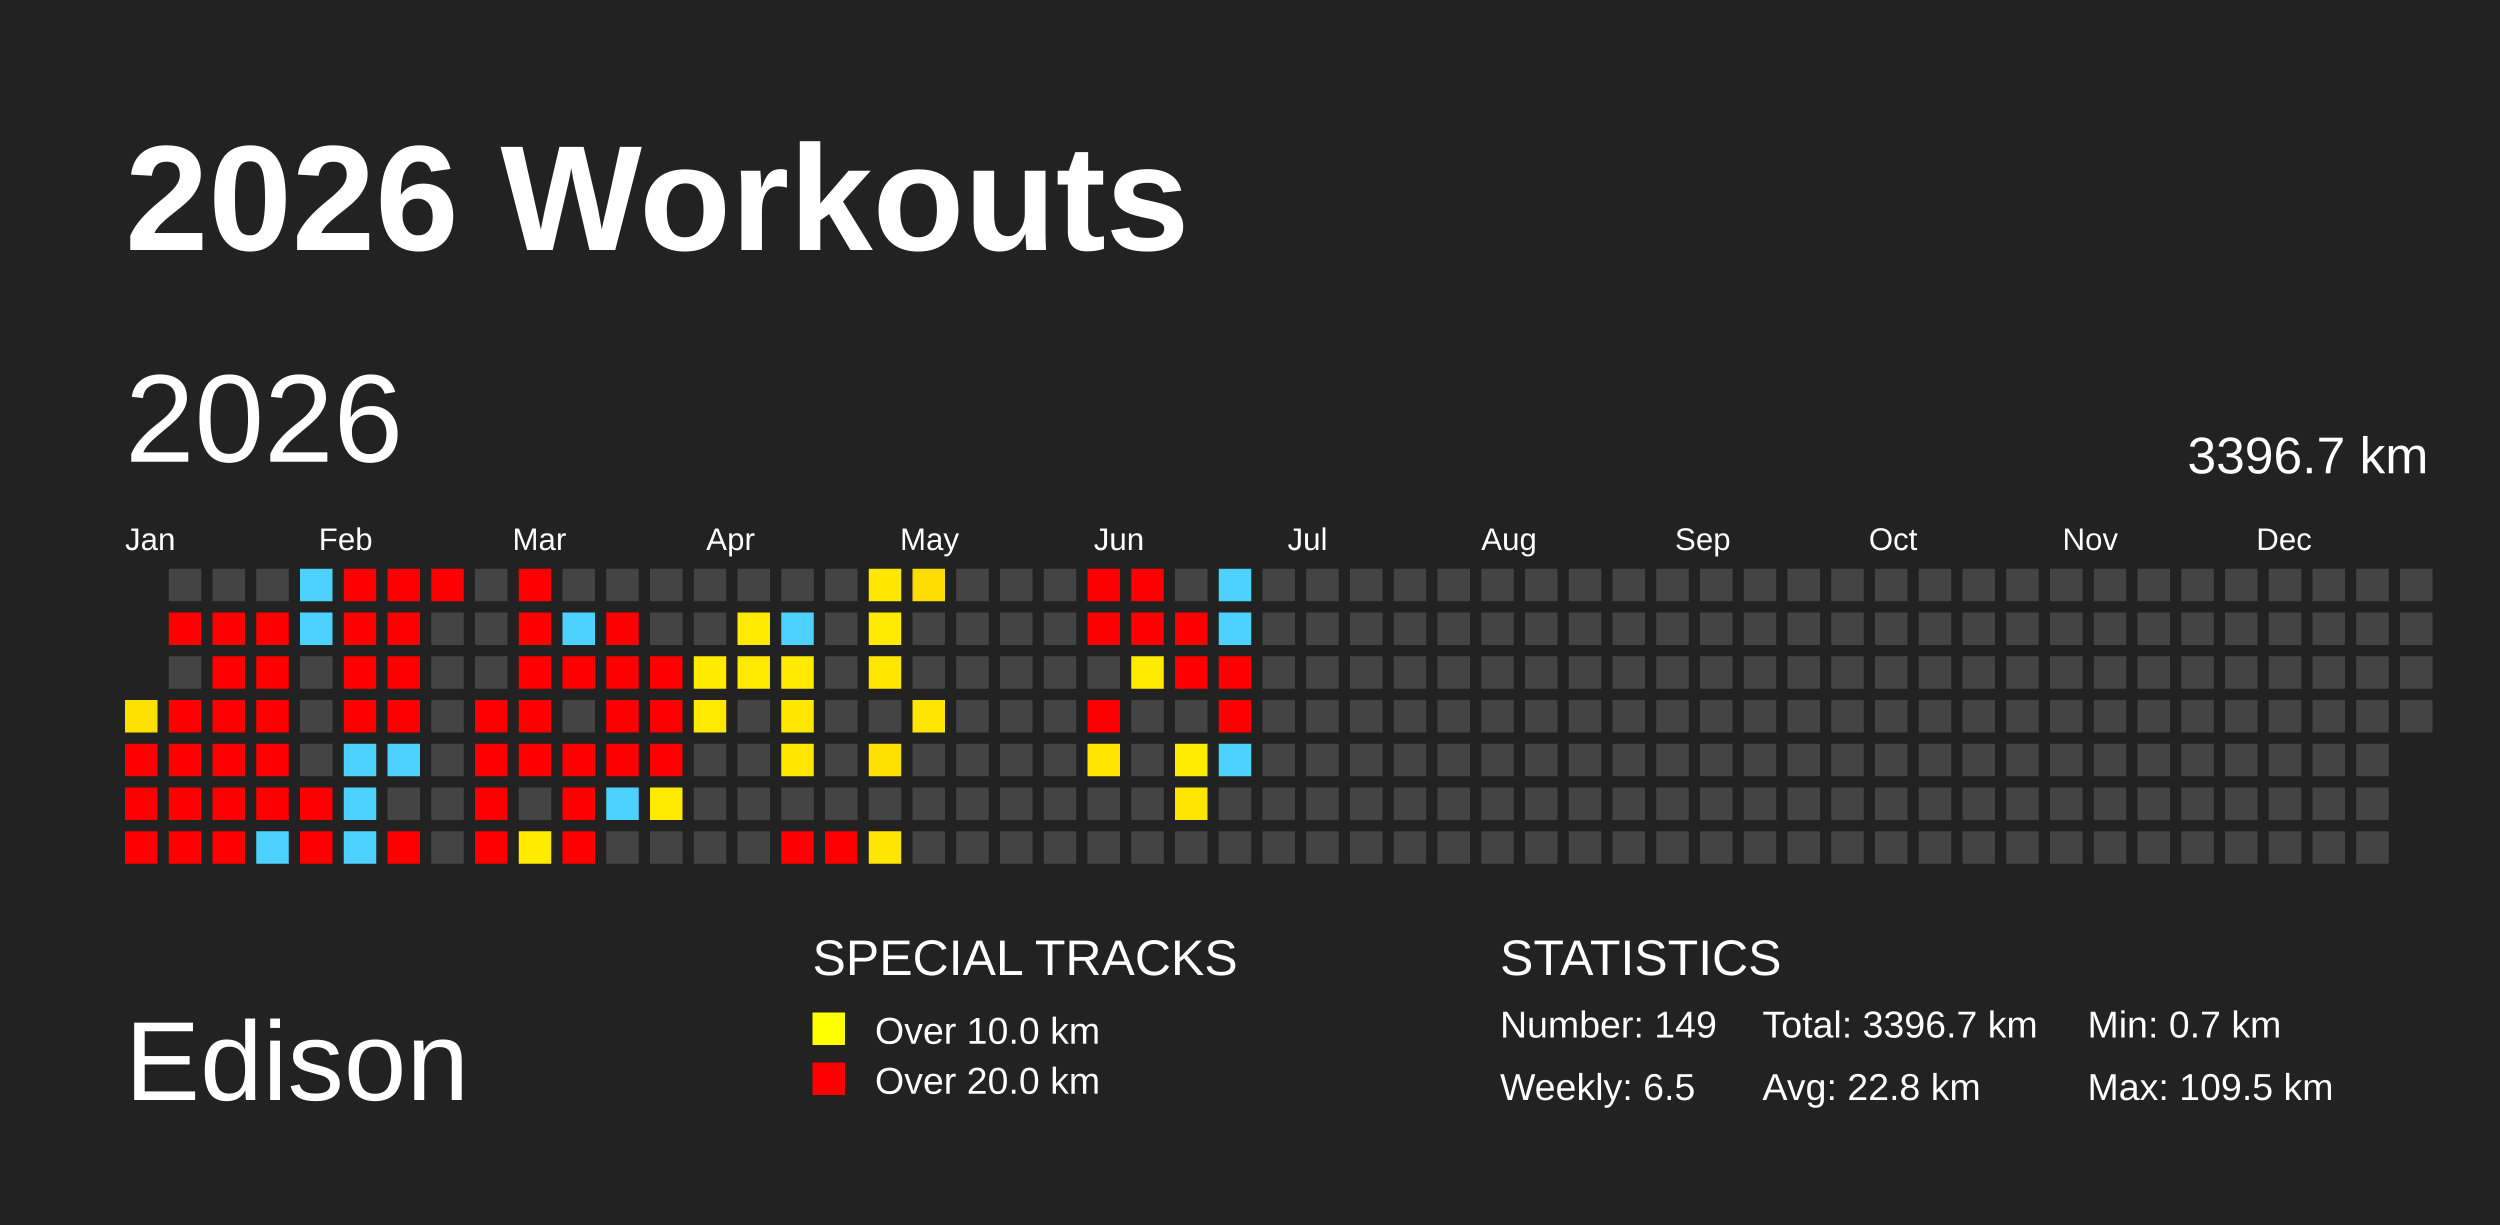
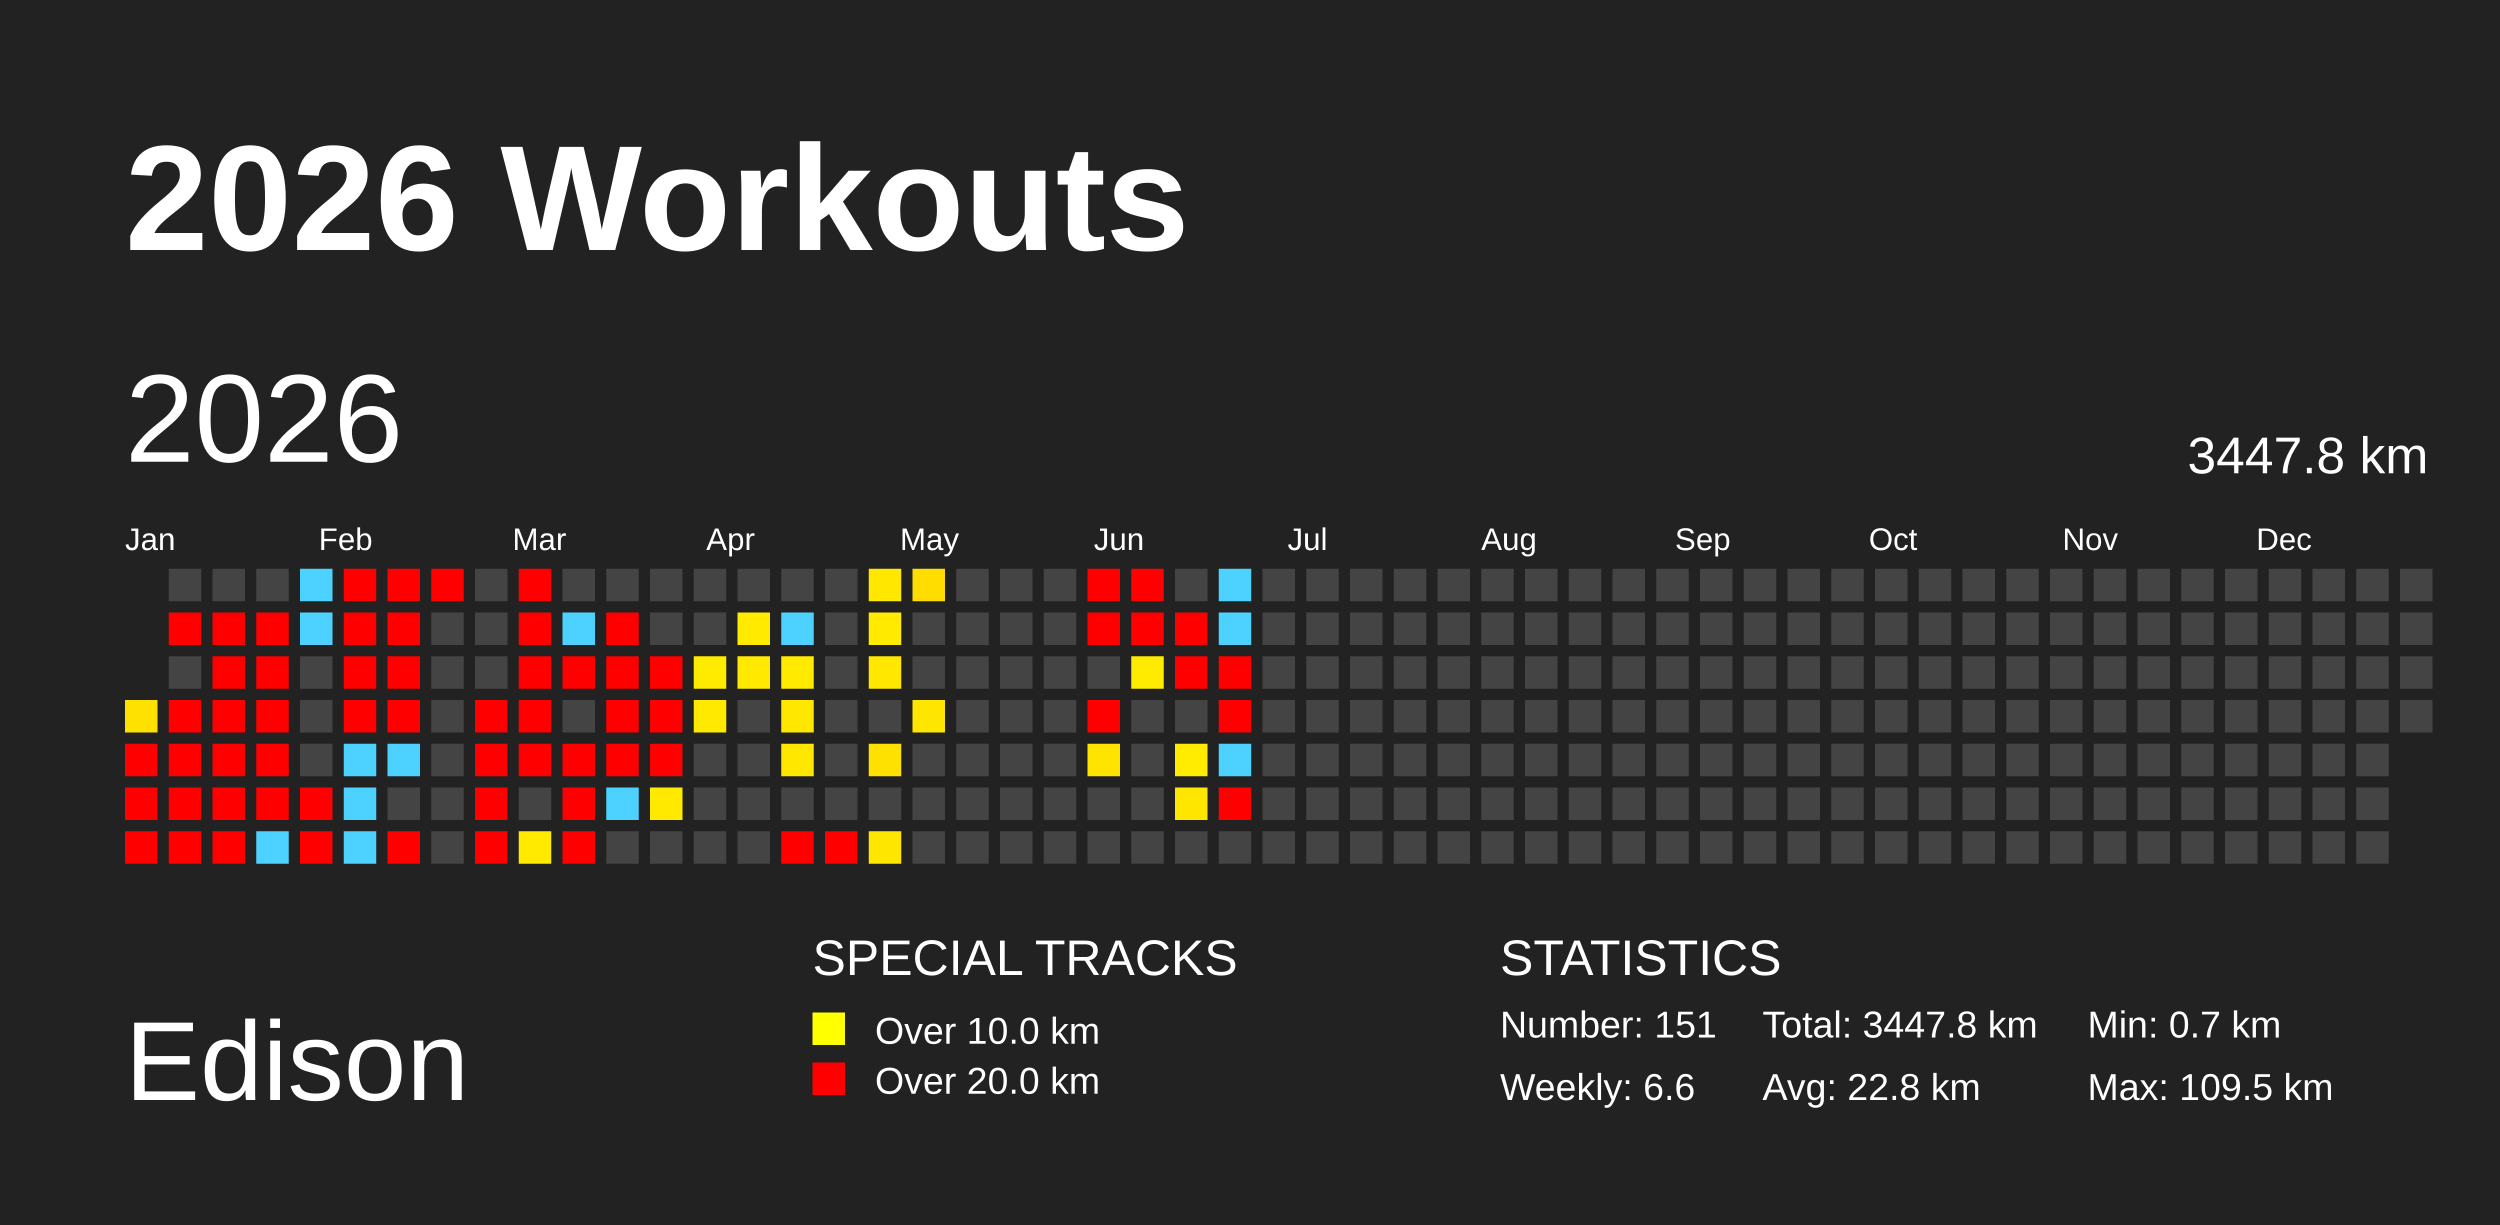
<svg xmlns="http://www.w3.org/2000/svg" baseProfile="full" height="98mm" version="1.1" viewBox="0,0,200,98" width="200mm">
  <defs />
  <rect fill="#222222" height="98" width="200" x="0" y="0" />
  <text fill="#FFFFFF" style="font-size:12px; font-family:Arial; font-weight:bold;" x="10" y="20">2026 Workouts</text>
  <text fill="#FFFFFF" style="font-size:9px; font-family:Arial" x="10" y="88">Edison</text>
  <text fill="#FFFFFF" style="font-size:4px; font-family:Arial" x="65" y="78">SPECIAL TRACKS</text>
  <rect fill="yellow" height="2.6" width="2.6" x="65" y="81" />
  <text fill="#FFFFFF" style="font-size:3px; font-family:Arial" x="70" y="83.5">Over 10.0 km</text>
  <rect fill="red" height="2.6" width="2.6" x="65" y="85" />
  <text fill="#FFFFFF" style="font-size:3px; font-family:Arial" x="70" y="87.5">Over 20.0 km</text>
  <text fill="#FFFFFF" style="font-size:4px; font-family:Arial" x="120" y="78">STATISTICS</text>
-   <text fill="#FFFFFF" style="font-size:3px; font-family:Arial" x="120" y="83">Number: 149</text>
-   <text fill="#FFFFFF" style="font-size:3px; font-family:Arial" x="120" y="88">Weekly: 6.5</text>
-   <text fill="#FFFFFF" style="font-size:3px; font-family:Arial" x="141" y="83">Total: 3396.7 km</text>
+   <text fill="#FFFFFF" style="font-size:3px; font-family:Arial" x="120" y="83">Number: 151</text>
+   <text fill="#FFFFFF" style="font-size:3px; font-family:Arial" x="120" y="88">Weekly: 6.6</text>
+   <text fill="#FFFFFF" style="font-size:3px; font-family:Arial" x="141" y="83">Total: 3447.8 km</text>
  <text fill="#FFFFFF" style="font-size:3px; font-family:Arial" x="141" y="88">Avg: 22.8 km</text>
  <text fill="#FFFFFF" style="font-size:3px; font-family:Arial" x="167" y="83">Min: 0.7 km</text>
  <text fill="#FFFFFF" style="font-size:3px; font-family:Arial" x="167" y="88">Max: 109.5 km</text>
  <text dominant-baseline="hanging" fill="#FFFFFF" style="font-size:10.0px; font-family:Arial;" x="10" y="30">2026</text>
-   <text dominant-baseline="hanging" fill="#FFFFFF" style="font-size:4.125px; font-family:Arial;" x="175" y="35">3396.7 km</text>
+   <text dominant-baseline="hanging" fill="#FFFFFF" style="font-size:4.125px; font-family:Arial;" x="175" y="35">3447.8 km</text>
  <text fill="#FFFFFF" style="font-size:2.5px; font-family:Arial" x="10.0" y="44">Jan</text>
  <text fill="#FFFFFF" style="font-size:2.5px; font-family:Arial" x="25.5" y="44">Feb</text>
  <text fill="#FFFFFF" style="font-size:2.5px; font-family:Arial" x="41.0" y="44">Mar</text>
  <text fill="#FFFFFF" style="font-size:2.5px; font-family:Arial" x="56.5" y="44">Apr</text>
  <text fill="#FFFFFF" style="font-size:2.5px; font-family:Arial" x="72.0" y="44">May</text>
  <text fill="#FFFFFF" style="font-size:2.5px; font-family:Arial" x="87.5" y="44">Jun</text>
  <text fill="#FFFFFF" style="font-size:2.5px; font-family:Arial" x="103.0" y="44">Jul</text>
  <text fill="#FFFFFF" style="font-size:2.5px; font-family:Arial" x="118.5" y="44">Aug</text>
  <text fill="#FFFFFF" style="font-size:2.5px; font-family:Arial" x="134.0" y="44">Sep</text>
  <text fill="#FFFFFF" style="font-size:2.5px; font-family:Arial" x="149.5" y="44">Oct</text>
  <text fill="#FFFFFF" style="font-size:2.5px; font-family:Arial" x="165.0" y="44">Nov</text>
  <text fill="#FFFFFF" style="font-size:2.5px; font-family:Arial" x="180.5" y="44">Dec</text>
  <rect fill="#ffe100" height="2.6" width="2.6" x="10.0" y="56.0" />
  <rect fill="red" height="2.6" width="2.6" x="10.0" y="59.5" />
  <rect fill="red" height="2.6" width="2.6" x="10.0" y="63.0" />
  <rect fill="red" height="2.6" width="2.6" x="10.0" y="66.5" />
  <rect fill="#444444" height="2.6" width="2.6" x="13.5" y="45.5" />
  <rect fill="red" height="2.6" width="2.6" x="13.5" y="49.0" />
  <rect fill="#444444" height="2.6" width="2.6" x="13.5" y="52.5" />
  <rect fill="red" height="2.6" width="2.6" x="13.5" y="56.0" />
  <rect fill="red" height="2.6" width="2.6" x="13.5" y="59.5" />
  <rect fill="red" height="2.6" width="2.6" x="13.5" y="63.0" />
  <rect fill="red" height="2.6" width="2.6" x="13.5" y="66.5" />
  <rect fill="#444444" height="2.6" width="2.6" x="17.0" y="45.5" />
  <rect fill="red" height="2.6" width="2.6" x="17.0" y="49.0" />
  <rect fill="red" height="2.6" width="2.6" x="17.0" y="52.5" />
  <rect fill="red" height="2.6" width="2.6" x="17.0" y="56.0" />
  <rect fill="red" height="2.6" width="2.6" x="17.0" y="59.5" />
  <rect fill="red" height="2.6" width="2.6" x="17.0" y="63.0" />
  <rect fill="red" height="2.6" width="2.6" x="17.0" y="66.5" />
  <rect fill="#444444" height="2.6" width="2.6" x="20.5" y="45.5" />
  <rect fill="red" height="2.6" width="2.6" x="20.5" y="49.0" />
  <rect fill="red" height="2.6" width="2.6" x="20.5" y="52.5" />
  <rect fill="red" height="2.6" width="2.6" x="20.5" y="56.0" />
  <rect fill="red" height="2.6" width="2.6" x="20.5" y="59.5" />
  <rect fill="red" height="2.6" width="2.6" x="20.5" y="63.0" />
  <rect fill="#4dd2ff" height="2.6" width="2.6" x="20.5" y="66.5" />
  <rect fill="#4dd2ff" height="2.6" width="2.6" x="24.0" y="45.5" />
  <rect fill="#4dd2ff" height="2.6" width="2.6" x="24.0" y="49.0" />
  <rect fill="#444444" height="2.6" width="2.6" x="24.0" y="52.5" />
  <rect fill="#444444" height="2.6" width="2.6" x="24.0" y="56.0" />
  <rect fill="#444444" height="2.6" width="2.6" x="24.0" y="59.5" />
  <rect fill="red" height="2.6" width="2.6" x="24.0" y="63.0" />
  <rect fill="red" height="2.6" width="2.6" x="24.0" y="66.5" />
  <rect fill="red" height="2.6" width="2.6" x="27.5" y="45.5" />
  <rect fill="red" height="2.6" width="2.6" x="27.5" y="49.0" />
  <rect fill="red" height="2.6" width="2.6" x="27.5" y="52.5" />
  <rect fill="red" height="2.6" width="2.6" x="27.5" y="56.0" />
  <rect fill="#4dd2ff" height="2.6" width="2.6" x="27.5" y="59.5" />
  <rect fill="#4dd2ff" height="2.6" width="2.6" x="27.5" y="63.0" />
  <rect fill="#4dd2ff" height="2.6" width="2.6" x="27.5" y="66.5" />
  <rect fill="red" height="2.6" width="2.6" x="31.0" y="45.5" />
  <rect fill="red" height="2.6" width="2.6" x="31.0" y="49.0" />
  <rect fill="red" height="2.6" width="2.6" x="31.0" y="52.5" />
  <rect fill="red" height="2.6" width="2.6" x="31.0" y="56.0" />
  <rect fill="#4dd2ff" height="2.6" width="2.6" x="31.0" y="59.5" />
  <rect fill="#444444" height="2.6" width="2.6" x="31.0" y="63.0" />
  <rect fill="red" height="2.6" width="2.6" x="31.0" y="66.5" />
  <rect fill="red" height="2.6" width="2.6" x="34.5" y="45.5" />
  <rect fill="#444444" height="2.6" width="2.6" x="34.5" y="49.0" />
  <rect fill="#444444" height="2.6" width="2.6" x="34.5" y="52.5" />
  <rect fill="#444444" height="2.6" width="2.6" x="34.5" y="56.0" />
  <rect fill="#444444" height="2.6" width="2.6" x="34.5" y="59.5" />
  <rect fill="#444444" height="2.6" width="2.6" x="34.5" y="63.0" />
  <rect fill="#444444" height="2.6" width="2.6" x="34.5" y="66.5" />
  <rect fill="#444444" height="2.6" width="2.6" x="38.0" y="45.5" />
  <rect fill="#444444" height="2.6" width="2.6" x="38.0" y="49.0" />
  <rect fill="#444444" height="2.6" width="2.6" x="38.0" y="52.5" />
  <rect fill="red" height="2.6" width="2.6" x="38.0" y="56.0" />
  <rect fill="red" height="2.6" width="2.6" x="38.0" y="59.5" />
  <rect fill="red" height="2.6" width="2.6" x="38.0" y="63.0" />
  <rect fill="red" height="2.6" width="2.6" x="38.0" y="66.5" />
  <rect fill="red" height="2.6" width="2.6" x="41.5" y="45.5" />
  <rect fill="red" height="2.6" width="2.6" x="41.5" y="49.0" />
  <rect fill="red" height="2.6" width="2.6" x="41.5" y="52.5" />
  <rect fill="red" height="2.6" width="2.6" x="41.5" y="56.0" />
  <rect fill="red" height="2.6" width="2.6" x="41.5" y="59.5" />
  <rect fill="#444444" height="2.6" width="2.6" x="41.5" y="63.0" />
  <rect fill="#ffea00" height="2.6" width="2.6" x="41.5" y="66.5" />
  <rect fill="#444444" height="2.6" width="2.6" x="45.0" y="45.5" />
  <rect fill="#4dd2ff" height="2.6" width="2.6" x="45.0" y="49.0" />
  <rect fill="red" height="2.6" width="2.6" x="45.0" y="52.5" />
  <rect fill="#444444" height="2.6" width="2.6" x="45.0" y="56.0" />
  <rect fill="red" height="2.6" width="2.6" x="45.0" y="59.5" />
  <rect fill="red" height="2.6" width="2.6" x="45.0" y="63.0" />
  <rect fill="red" height="2.6" width="2.6" x="45.0" y="66.5" />
  <rect fill="#444444" height="2.6" width="2.6" x="48.5" y="45.5" />
  <rect fill="red" height="2.6" width="2.6" x="48.5" y="49.0" />
  <rect fill="red" height="2.6" width="2.6" x="48.5" y="52.5" />
  <rect fill="red" height="2.6" width="2.6" x="48.5" y="56.0" />
  <rect fill="red" height="2.6" width="2.6" x="48.5" y="59.5" />
  <rect fill="#4dd2ff" height="2.6" width="2.6" x="48.5" y="63.0" />
  <rect fill="#444444" height="2.6" width="2.6" x="48.5" y="66.5" />
  <rect fill="#444444" height="2.6" width="2.6" x="52.0" y="45.5" />
  <rect fill="#444444" height="2.6" width="2.6" x="52.0" y="49.0" />
  <rect fill="red" height="2.6" width="2.6" x="52.0" y="52.5" />
  <rect fill="red" height="2.6" width="2.6" x="52.0" y="56.0" />
  <rect fill="red" height="2.6" width="2.6" x="52.0" y="59.5" />
  <rect fill="#ffe900" height="2.6" width="2.6" x="52.0" y="63.0" />
  <rect fill="#444444" height="2.6" width="2.6" x="52.0" y="66.5" />
  <rect fill="#444444" height="2.6" width="2.6" x="55.5" y="45.5" />
  <rect fill="#444444" height="2.6" width="2.6" x="55.5" y="49.0" />
  <rect fill="#ffeb00" height="2.6" width="2.6" x="55.5" y="52.5" />
  <rect fill="#ffe900" height="2.6" width="2.6" x="55.5" y="56.0" />
  <rect fill="#444444" height="2.6" width="2.6" x="55.5" y="59.5" />
  <rect fill="#444444" height="2.6" width="2.6" x="55.5" y="63.0" />
  <rect fill="#444444" height="2.6" width="2.6" x="55.5" y="66.5" />
  <rect fill="#444444" height="2.6" width="2.6" x="59.0" y="45.5" />
  <rect fill="#ffea00" height="2.6" width="2.6" x="59.0" y="49.0" />
  <rect fill="#ffe900" height="2.6" width="2.6" x="59.0" y="52.5" />
  <rect fill="#444444" height="2.6" width="2.6" x="59.0" y="56.0" />
  <rect fill="#444444" height="2.6" width="2.6" x="59.0" y="59.5" />
  <rect fill="#444444" height="2.6" width="2.6" x="59.0" y="63.0" />
  <rect fill="#444444" height="2.6" width="2.6" x="59.0" y="66.5" />
  <rect fill="#444444" height="2.6" width="2.6" x="62.5" y="45.5" />
  <rect fill="#4dd2ff" height="2.6" width="2.6" x="62.5" y="49.0" />
  <rect fill="#ffea00" height="2.6" width="2.6" x="62.5" y="52.5" />
  <rect fill="#ffe700" height="2.6" width="2.6" x="62.5" y="56.0" />
  <rect fill="#ffe700" height="2.6" width="2.6" x="62.5" y="59.5" />
  <rect fill="#444444" height="2.6" width="2.6" x="62.5" y="63.0" />
  <rect fill="red" height="2.6" width="2.6" x="62.5" y="66.5" />
  <rect fill="#444444" height="2.6" width="2.6" x="66.0" y="45.5" />
  <rect fill="#444444" height="2.6" width="2.6" x="66.0" y="49.0" />
  <rect fill="#444444" height="2.6" width="2.6" x="66.0" y="52.5" />
  <rect fill="#444444" height="2.6" width="2.6" x="66.0" y="56.0" />
  <rect fill="#444444" height="2.6" width="2.6" x="66.0" y="59.5" />
  <rect fill="#444444" height="2.6" width="2.6" x="66.0" y="63.0" />
  <rect fill="red" height="2.6" width="2.6" x="66.0" y="66.5" />
  <rect fill="#ffe700" height="2.6" width="2.6" x="69.5" y="45.5" />
  <rect fill="#ffea00" height="2.6" width="2.6" x="69.5" y="49.0" />
  <rect fill="#ffe700" height="2.6" width="2.6" x="69.5" y="52.5" />
  <rect fill="#444444" height="2.6" width="2.6" x="69.5" y="56.0" />
  <rect fill="#ffe100" height="2.6" width="2.6" x="69.5" y="59.5" />
  <rect fill="#444444" height="2.6" width="2.6" x="69.5" y="63.0" />
  <rect fill="#ffe600" height="2.6" width="2.6" x="69.5" y="66.5" />
  <rect fill="#ffdd00" height="2.6" width="2.6" x="73.0" y="45.5" />
  <rect fill="#444444" height="2.6" width="2.6" x="73.0" y="49.0" />
  <rect fill="#444444" height="2.6" width="2.6" x="73.0" y="52.5" />
  <rect fill="#ffe600" height="2.6" width="2.6" x="73.0" y="56.0" />
  <rect fill="#444444" height="2.6" width="2.6" x="73.0" y="59.5" />
  <rect fill="#444444" height="2.6" width="2.6" x="73.0" y="63.0" />
  <rect fill="#444444" height="2.6" width="2.6" x="73.0" y="66.5" />
  <rect fill="#444444" height="2.6" width="2.6" x="76.5" y="45.5" />
  <rect fill="#444444" height="2.6" width="2.6" x="76.5" y="49.0" />
  <rect fill="#444444" height="2.6" width="2.6" x="76.5" y="52.5" />
  <rect fill="#444444" height="2.6" width="2.6" x="76.5" y="56.0" />
  <rect fill="#444444" height="2.6" width="2.6" x="76.5" y="59.5" />
  <rect fill="#444444" height="2.6" width="2.6" x="76.5" y="63.0" />
  <rect fill="#444444" height="2.6" width="2.6" x="76.5" y="66.5" />
  <rect fill="#444444" height="2.6" width="2.6" x="80.0" y="45.5" />
  <rect fill="#444444" height="2.6" width="2.6" x="80.0" y="49.0" />
  <rect fill="#444444" height="2.6" width="2.6" x="80.0" y="52.5" />
  <rect fill="#444444" height="2.6" width="2.6" x="80.0" y="56.0" />
  <rect fill="#444444" height="2.6" width="2.6" x="80.0" y="59.5" />
  <rect fill="#444444" height="2.6" width="2.6" x="80.0" y="63.0" />
  <rect fill="#444444" height="2.6" width="2.6" x="80.0" y="66.5" />
  <rect fill="#444444" height="2.6" width="2.6" x="83.5" y="45.5" />
  <rect fill="#444444" height="2.6" width="2.6" x="83.5" y="49.0" />
  <rect fill="#444444" height="2.6" width="2.6" x="83.5" y="52.5" />
  <rect fill="#444444" height="2.6" width="2.6" x="83.5" y="56.0" />
  <rect fill="#444444" height="2.6" width="2.6" x="83.5" y="59.5" />
  <rect fill="#444444" height="2.6" width="2.6" x="83.5" y="63.0" />
  <rect fill="#444444" height="2.6" width="2.6" x="83.5" y="66.5" />
  <rect fill="red" height="2.6" width="2.6" x="87.0" y="45.5" />
  <rect fill="red" height="2.6" width="2.6" x="87.0" y="49.0" />
  <rect fill="#444444" height="2.6" width="2.6" x="87.0" y="52.5" />
  <rect fill="red" height="2.6" width="2.6" x="87.0" y="56.0" />
  <rect fill="#ffe400" height="2.6" width="2.6" x="87.0" y="59.5" />
  <rect fill="#444444" height="2.6" width="2.6" x="87.0" y="63.0" />
  <rect fill="#444444" height="2.6" width="2.6" x="87.0" y="66.5" />
  <rect fill="red" height="2.6" width="2.6" x="90.5" y="45.5" />
  <rect fill="red" height="2.6" width="2.6" x="90.5" y="49.0" />
  <rect fill="#ffeb00" height="2.6" width="2.6" x="90.5" y="52.5" />
  <rect fill="#444444" height="2.6" width="2.6" x="90.5" y="56.0" />
  <rect fill="#444444" height="2.6" width="2.6" x="90.5" y="59.5" />
  <rect fill="#444444" height="2.6" width="2.6" x="90.5" y="63.0" />
  <rect fill="#444444" height="2.6" width="2.6" x="90.5" y="66.5" />
  <rect fill="#444444" height="2.6" width="2.6" x="94.0" y="45.5" />
  <rect fill="red" height="2.6" width="2.6" x="94.0" y="49.0" />
  <rect fill="red" height="2.6" width="2.6" x="94.0" y="52.5" />
  <rect fill="#444444" height="2.6" width="2.6" x="94.0" y="56.0" />
  <rect fill="#ffec00" height="2.6" width="2.6" x="94.0" y="59.5" />
  <rect fill="#ffe600" height="2.6" width="2.6" x="94.0" y="63.0" />
  <rect fill="#444444" height="2.6" width="2.6" x="94.0" y="66.5" />
  <rect fill="#4dd2ff" height="2.6" width="2.6" x="97.5" y="45.5" />
  <rect fill="#4dd2ff" height="2.6" width="2.6" x="97.5" y="49.0" />
  <rect fill="red" height="2.6" width="2.6" x="97.5" y="52.5" />
  <rect fill="red" height="2.6" width="2.6" x="97.5" y="56.0" />
  <rect fill="#4dd2ff" height="2.6" width="2.6" x="97.5" y="59.5" />
-   <rect fill="#444444" height="2.6" width="2.6" x="97.5" y="63.0" />
+   <rect fill="red" height="2.6" width="2.6" x="97.5" y="63.0" />
  <rect fill="#444444" height="2.6" width="2.6" x="97.5" y="66.5" />
  <rect fill="#444444" height="2.6" width="2.6" x="101.0" y="45.5" />
  <rect fill="#444444" height="2.6" width="2.6" x="101.0" y="49.0" />
  <rect fill="#444444" height="2.6" width="2.6" x="101.0" y="52.5" />
  <rect fill="#444444" height="2.6" width="2.6" x="101.0" y="56.0" />
  <rect fill="#444444" height="2.6" width="2.6" x="101.0" y="59.5" />
  <rect fill="#444444" height="2.6" width="2.6" x="101.0" y="63.0" />
  <rect fill="#444444" height="2.6" width="2.6" x="101.0" y="66.5" />
  <rect fill="#444444" height="2.6" width="2.6" x="104.5" y="45.5" />
  <rect fill="#444444" height="2.6" width="2.6" x="104.5" y="49.0" />
  <rect fill="#444444" height="2.6" width="2.6" x="104.5" y="52.5" />
  <rect fill="#444444" height="2.6" width="2.6" x="104.5" y="56.0" />
  <rect fill="#444444" height="2.6" width="2.6" x="104.5" y="59.5" />
  <rect fill="#444444" height="2.6" width="2.6" x="104.5" y="63.0" />
  <rect fill="#444444" height="2.6" width="2.6" x="104.5" y="66.5" />
  <rect fill="#444444" height="2.6" width="2.6" x="108.0" y="45.5" />
  <rect fill="#444444" height="2.6" width="2.6" x="108.0" y="49.0" />
  <rect fill="#444444" height="2.6" width="2.6" x="108.0" y="52.5" />
  <rect fill="#444444" height="2.6" width="2.6" x="108.0" y="56.0" />
  <rect fill="#444444" height="2.6" width="2.6" x="108.0" y="59.5" />
  <rect fill="#444444" height="2.6" width="2.6" x="108.0" y="63.0" />
  <rect fill="#444444" height="2.6" width="2.6" x="108.0" y="66.5" />
  <rect fill="#444444" height="2.6" width="2.6" x="111.5" y="45.5" />
  <rect fill="#444444" height="2.6" width="2.6" x="111.5" y="49.0" />
  <rect fill="#444444" height="2.6" width="2.6" x="111.5" y="52.5" />
  <rect fill="#444444" height="2.6" width="2.6" x="111.5" y="56.0" />
  <rect fill="#444444" height="2.6" width="2.6" x="111.5" y="59.5" />
  <rect fill="#444444" height="2.6" width="2.6" x="111.5" y="63.0" />
  <rect fill="#444444" height="2.6" width="2.6" x="111.5" y="66.5" />
  <rect fill="#444444" height="2.6" width="2.6" x="115.0" y="45.5" />
  <rect fill="#444444" height="2.6" width="2.6" x="115.0" y="49.0" />
  <rect fill="#444444" height="2.6" width="2.6" x="115.0" y="52.5" />
  <rect fill="#444444" height="2.6" width="2.6" x="115.0" y="56.0" />
  <rect fill="#444444" height="2.6" width="2.6" x="115.0" y="59.5" />
  <rect fill="#444444" height="2.6" width="2.6" x="115.0" y="63.0" />
  <rect fill="#444444" height="2.6" width="2.6" x="115.0" y="66.5" />
  <rect fill="#444444" height="2.6" width="2.6" x="118.5" y="45.5" />
  <rect fill="#444444" height="2.6" width="2.6" x="118.5" y="49.0" />
  <rect fill="#444444" height="2.6" width="2.6" x="118.5" y="52.5" />
  <rect fill="#444444" height="2.6" width="2.6" x="118.5" y="56.0" />
  <rect fill="#444444" height="2.6" width="2.6" x="118.5" y="59.5" />
  <rect fill="#444444" height="2.6" width="2.6" x="118.5" y="63.0" />
  <rect fill="#444444" height="2.6" width="2.6" x="118.5" y="66.5" />
  <rect fill="#444444" height="2.6" width="2.6" x="122.0" y="45.5" />
  <rect fill="#444444" height="2.6" width="2.6" x="122.0" y="49.0" />
  <rect fill="#444444" height="2.6" width="2.6" x="122.0" y="52.5" />
  <rect fill="#444444" height="2.6" width="2.6" x="122.0" y="56.0" />
  <rect fill="#444444" height="2.6" width="2.6" x="122.0" y="59.5" />
  <rect fill="#444444" height="2.6" width="2.6" x="122.0" y="63.0" />
  <rect fill="#444444" height="2.6" width="2.6" x="122.0" y="66.5" />
  <rect fill="#444444" height="2.6" width="2.6" x="125.5" y="45.5" />
  <rect fill="#444444" height="2.6" width="2.6" x="125.5" y="49.0" />
  <rect fill="#444444" height="2.6" width="2.6" x="125.5" y="52.5" />
  <rect fill="#444444" height="2.6" width="2.6" x="125.5" y="56.0" />
  <rect fill="#444444" height="2.6" width="2.6" x="125.5" y="59.5" />
  <rect fill="#444444" height="2.6" width="2.6" x="125.5" y="63.0" />
  <rect fill="#444444" height="2.6" width="2.6" x="125.5" y="66.5" />
  <rect fill="#444444" height="2.6" width="2.6" x="129.0" y="45.5" />
  <rect fill="#444444" height="2.6" width="2.6" x="129.0" y="49.0" />
  <rect fill="#444444" height="2.6" width="2.6" x="129.0" y="52.5" />
  <rect fill="#444444" height="2.6" width="2.6" x="129.0" y="56.0" />
  <rect fill="#444444" height="2.6" width="2.6" x="129.0" y="59.5" />
  <rect fill="#444444" height="2.6" width="2.6" x="129.0" y="63.0" />
  <rect fill="#444444" height="2.6" width="2.6" x="129.0" y="66.5" />
  <rect fill="#444444" height="2.6" width="2.6" x="132.5" y="45.5" />
  <rect fill="#444444" height="2.6" width="2.6" x="132.5" y="49.0" />
  <rect fill="#444444" height="2.6" width="2.6" x="132.5" y="52.5" />
  <rect fill="#444444" height="2.6" width="2.6" x="132.5" y="56.0" />
  <rect fill="#444444" height="2.6" width="2.6" x="132.5" y="59.5" />
  <rect fill="#444444" height="2.6" width="2.6" x="132.5" y="63.0" />
  <rect fill="#444444" height="2.6" width="2.6" x="132.5" y="66.5" />
  <rect fill="#444444" height="2.6" width="2.6" x="136.0" y="45.5" />
  <rect fill="#444444" height="2.6" width="2.6" x="136.0" y="49.0" />
  <rect fill="#444444" height="2.6" width="2.6" x="136.0" y="52.5" />
  <rect fill="#444444" height="2.6" width="2.6" x="136.0" y="56.0" />
  <rect fill="#444444" height="2.6" width="2.6" x="136.0" y="59.5" />
  <rect fill="#444444" height="2.6" width="2.6" x="136.0" y="63.0" />
  <rect fill="#444444" height="2.6" width="2.6" x="136.0" y="66.5" />
  <rect fill="#444444" height="2.6" width="2.6" x="139.5" y="45.5" />
  <rect fill="#444444" height="2.6" width="2.6" x="139.5" y="49.0" />
  <rect fill="#444444" height="2.6" width="2.6" x="139.5" y="52.5" />
  <rect fill="#444444" height="2.6" width="2.6" x="139.5" y="56.0" />
  <rect fill="#444444" height="2.6" width="2.6" x="139.5" y="59.5" />
  <rect fill="#444444" height="2.6" width="2.6" x="139.5" y="63.0" />
  <rect fill="#444444" height="2.6" width="2.6" x="139.5" y="66.5" />
  <rect fill="#444444" height="2.6" width="2.6" x="143.0" y="45.5" />
  <rect fill="#444444" height="2.6" width="2.6" x="143.0" y="49.0" />
  <rect fill="#444444" height="2.6" width="2.6" x="143.0" y="52.5" />
  <rect fill="#444444" height="2.6" width="2.6" x="143.0" y="56.0" />
  <rect fill="#444444" height="2.6" width="2.6" x="143.0" y="59.5" />
  <rect fill="#444444" height="2.6" width="2.6" x="143.0" y="63.0" />
  <rect fill="#444444" height="2.6" width="2.6" x="143.0" y="66.5" />
  <rect fill="#444444" height="2.6" width="2.6" x="146.5" y="45.5" />
  <rect fill="#444444" height="2.6" width="2.6" x="146.5" y="49.0" />
  <rect fill="#444444" height="2.6" width="2.6" x="146.5" y="52.5" />
  <rect fill="#444444" height="2.6" width="2.6" x="146.5" y="56.0" />
  <rect fill="#444444" height="2.6" width="2.6" x="146.5" y="59.5" />
  <rect fill="#444444" height="2.6" width="2.6" x="146.5" y="63.0" />
  <rect fill="#444444" height="2.6" width="2.6" x="146.5" y="66.5" />
  <rect fill="#444444" height="2.6" width="2.6" x="150.0" y="45.5" />
  <rect fill="#444444" height="2.6" width="2.6" x="150.0" y="49.0" />
  <rect fill="#444444" height="2.6" width="2.6" x="150.0" y="52.5" />
  <rect fill="#444444" height="2.6" width="2.6" x="150.0" y="56.0" />
  <rect fill="#444444" height="2.6" width="2.6" x="150.0" y="59.5" />
  <rect fill="#444444" height="2.6" width="2.6" x="150.0" y="63.0" />
  <rect fill="#444444" height="2.6" width="2.6" x="150.0" y="66.5" />
  <rect fill="#444444" height="2.6" width="2.6" x="153.5" y="45.5" />
  <rect fill="#444444" height="2.6" width="2.6" x="153.5" y="49.0" />
  <rect fill="#444444" height="2.6" width="2.6" x="153.5" y="52.5" />
  <rect fill="#444444" height="2.6" width="2.6" x="153.5" y="56.0" />
  <rect fill="#444444" height="2.6" width="2.6" x="153.5" y="59.5" />
  <rect fill="#444444" height="2.6" width="2.6" x="153.5" y="63.0" />
  <rect fill="#444444" height="2.6" width="2.6" x="153.5" y="66.5" />
  <rect fill="#444444" height="2.6" width="2.6" x="157.0" y="45.5" />
  <rect fill="#444444" height="2.6" width="2.6" x="157.0" y="49.0" />
  <rect fill="#444444" height="2.6" width="2.6" x="157.0" y="52.5" />
  <rect fill="#444444" height="2.6" width="2.6" x="157.0" y="56.0" />
  <rect fill="#444444" height="2.6" width="2.6" x="157.0" y="59.5" />
  <rect fill="#444444" height="2.6" width="2.6" x="157.0" y="63.0" />
  <rect fill="#444444" height="2.6" width="2.6" x="157.0" y="66.5" />
  <rect fill="#444444" height="2.6" width="2.6" x="160.5" y="45.5" />
  <rect fill="#444444" height="2.6" width="2.6" x="160.5" y="49.0" />
  <rect fill="#444444" height="2.6" width="2.6" x="160.5" y="52.5" />
  <rect fill="#444444" height="2.6" width="2.6" x="160.5" y="56.0" />
  <rect fill="#444444" height="2.6" width="2.6" x="160.5" y="59.5" />
  <rect fill="#444444" height="2.6" width="2.6" x="160.5" y="63.0" />
  <rect fill="#444444" height="2.6" width="2.6" x="160.5" y="66.5" />
  <rect fill="#444444" height="2.6" width="2.6" x="164.0" y="45.5" />
  <rect fill="#444444" height="2.6" width="2.6" x="164.0" y="49.0" />
  <rect fill="#444444" height="2.6" width="2.6" x="164.0" y="52.5" />
  <rect fill="#444444" height="2.6" width="2.6" x="164.0" y="56.0" />
  <rect fill="#444444" height="2.6" width="2.6" x="164.0" y="59.5" />
  <rect fill="#444444" height="2.6" width="2.6" x="164.0" y="63.0" />
  <rect fill="#444444" height="2.6" width="2.6" x="164.0" y="66.5" />
  <rect fill="#444444" height="2.6" width="2.6" x="167.5" y="45.5" />
  <rect fill="#444444" height="2.6" width="2.6" x="167.5" y="49.0" />
  <rect fill="#444444" height="2.6" width="2.6" x="167.5" y="52.5" />
  <rect fill="#444444" height="2.6" width="2.6" x="167.5" y="56.0" />
  <rect fill="#444444" height="2.6" width="2.6" x="167.5" y="59.5" />
  <rect fill="#444444" height="2.6" width="2.6" x="167.5" y="63.0" />
  <rect fill="#444444" height="2.6" width="2.6" x="167.5" y="66.5" />
  <rect fill="#444444" height="2.6" width="2.6" x="171.0" y="45.5" />
  <rect fill="#444444" height="2.6" width="2.6" x="171.0" y="49.0" />
  <rect fill="#444444" height="2.6" width="2.6" x="171.0" y="52.5" />
  <rect fill="#444444" height="2.6" width="2.6" x="171.0" y="56.0" />
  <rect fill="#444444" height="2.6" width="2.6" x="171.0" y="59.5" />
  <rect fill="#444444" height="2.6" width="2.6" x="171.0" y="63.0" />
  <rect fill="#444444" height="2.6" width="2.6" x="171.0" y="66.5" />
  <rect fill="#444444" height="2.6" width="2.6" x="174.5" y="45.5" />
  <rect fill="#444444" height="2.6" width="2.6" x="174.5" y="49.0" />
  <rect fill="#444444" height="2.6" width="2.6" x="174.5" y="52.5" />
  <rect fill="#444444" height="2.6" width="2.6" x="174.5" y="56.0" />
  <rect fill="#444444" height="2.6" width="2.6" x="174.5" y="59.5" />
  <rect fill="#444444" height="2.6" width="2.6" x="174.5" y="63.0" />
  <rect fill="#444444" height="2.6" width="2.6" x="174.5" y="66.5" />
  <rect fill="#444444" height="2.6" width="2.6" x="178.0" y="45.5" />
  <rect fill="#444444" height="2.6" width="2.6" x="178.0" y="49.0" />
  <rect fill="#444444" height="2.6" width="2.6" x="178.0" y="52.5" />
  <rect fill="#444444" height="2.6" width="2.6" x="178.0" y="56.0" />
  <rect fill="#444444" height="2.6" width="2.6" x="178.0" y="59.5" />
  <rect fill="#444444" height="2.6" width="2.6" x="178.0" y="63.0" />
  <rect fill="#444444" height="2.6" width="2.6" x="178.0" y="66.5" />
  <rect fill="#444444" height="2.6" width="2.6" x="181.5" y="45.5" />
  <rect fill="#444444" height="2.6" width="2.6" x="181.5" y="49.0" />
  <rect fill="#444444" height="2.6" width="2.6" x="181.5" y="52.5" />
  <rect fill="#444444" height="2.6" width="2.6" x="181.5" y="56.0" />
  <rect fill="#444444" height="2.6" width="2.6" x="181.5" y="59.5" />
  <rect fill="#444444" height="2.6" width="2.6" x="181.5" y="63.0" />
  <rect fill="#444444" height="2.6" width="2.6" x="181.5" y="66.5" />
  <rect fill="#444444" height="2.6" width="2.6" x="185.0" y="45.5" />
  <rect fill="#444444" height="2.6" width="2.6" x="185.0" y="49.0" />
  <rect fill="#444444" height="2.6" width="2.6" x="185.0" y="52.5" />
  <rect fill="#444444" height="2.6" width="2.6" x="185.0" y="56.0" />
  <rect fill="#444444" height="2.6" width="2.6" x="185.0" y="59.5" />
  <rect fill="#444444" height="2.6" width="2.6" x="185.0" y="63.0" />
  <rect fill="#444444" height="2.6" width="2.6" x="185.0" y="66.5" />
  <rect fill="#444444" height="2.6" width="2.6" x="188.5" y="45.5" />
  <rect fill="#444444" height="2.6" width="2.6" x="188.5" y="49.0" />
  <rect fill="#444444" height="2.6" width="2.6" x="188.5" y="52.5" />
  <rect fill="#444444" height="2.6" width="2.6" x="188.5" y="56.0" />
  <rect fill="#444444" height="2.6" width="2.6" x="188.5" y="59.5" />
  <rect fill="#444444" height="2.6" width="2.6" x="188.5" y="63.0" />
  <rect fill="#444444" height="2.6" width="2.6" x="188.5" y="66.5" />
  <rect fill="#444444" height="2.6" width="2.6" x="192.0" y="45.5" />
  <rect fill="#444444" height="2.6" width="2.6" x="192.0" y="49.0" />
  <rect fill="#444444" height="2.6" width="2.6" x="192.0" y="52.5" />
  <rect fill="#444444" height="2.6" width="2.6" x="192.0" y="56.0" />
</svg>
